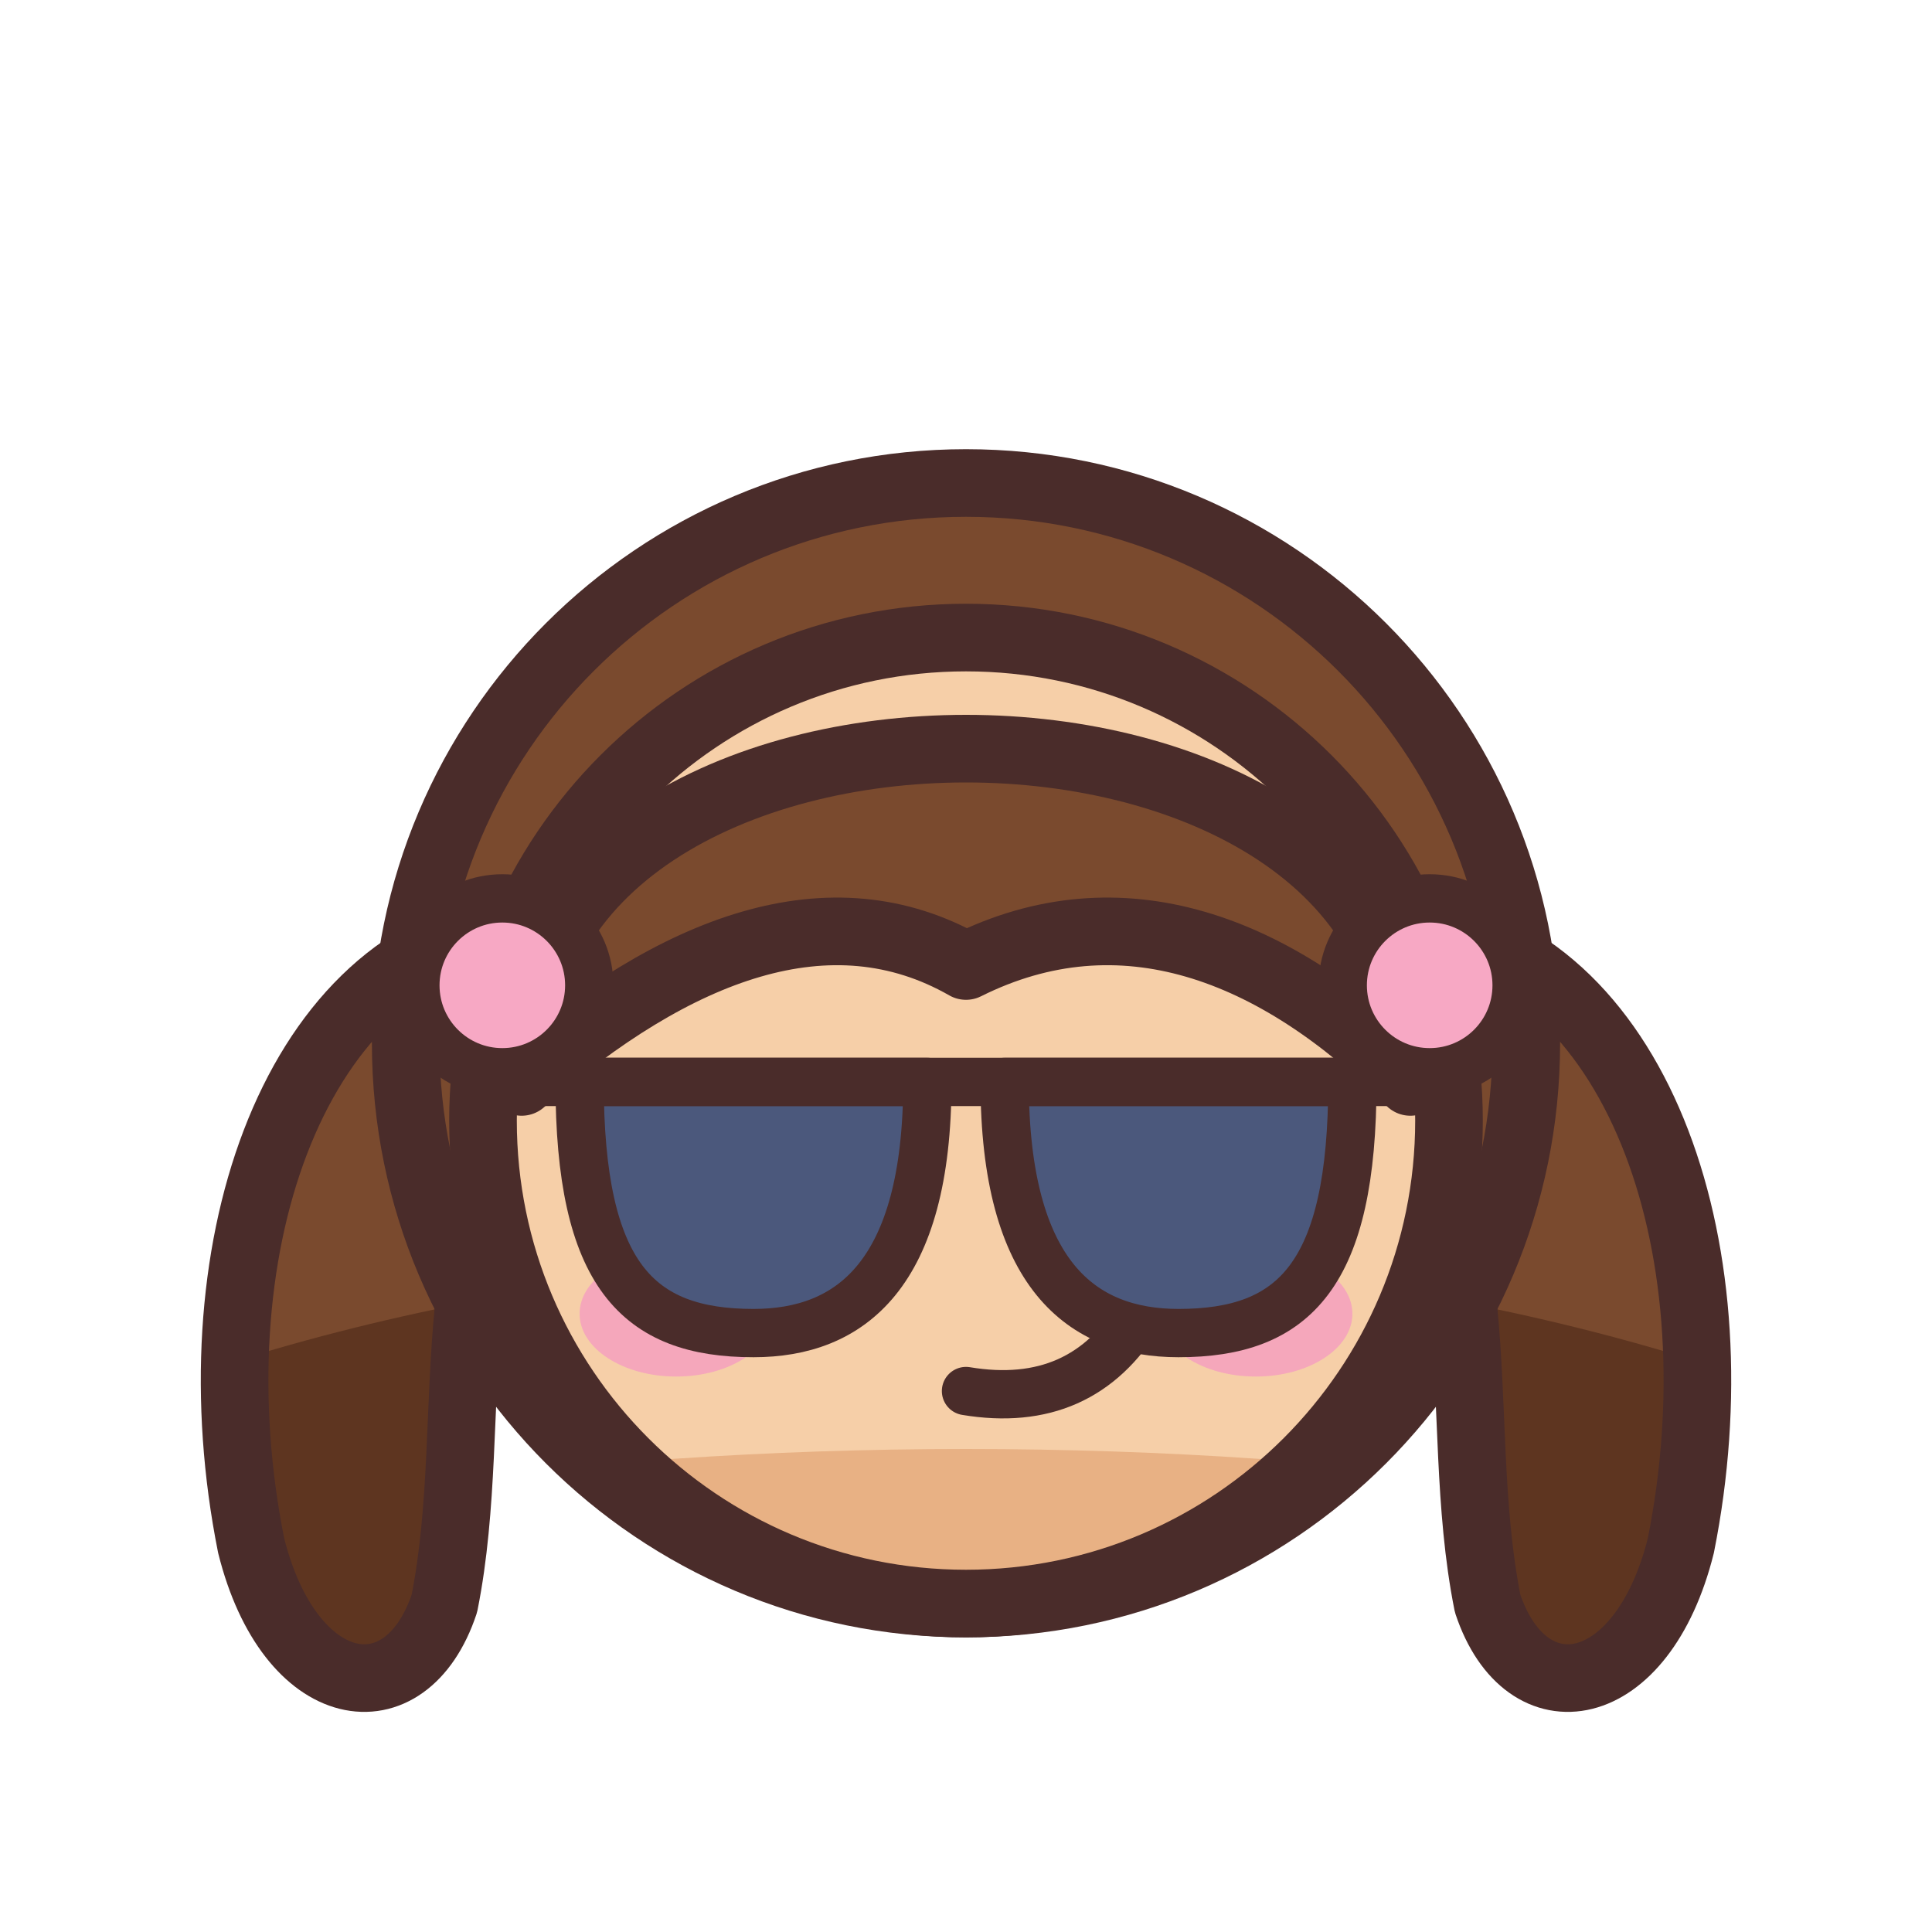
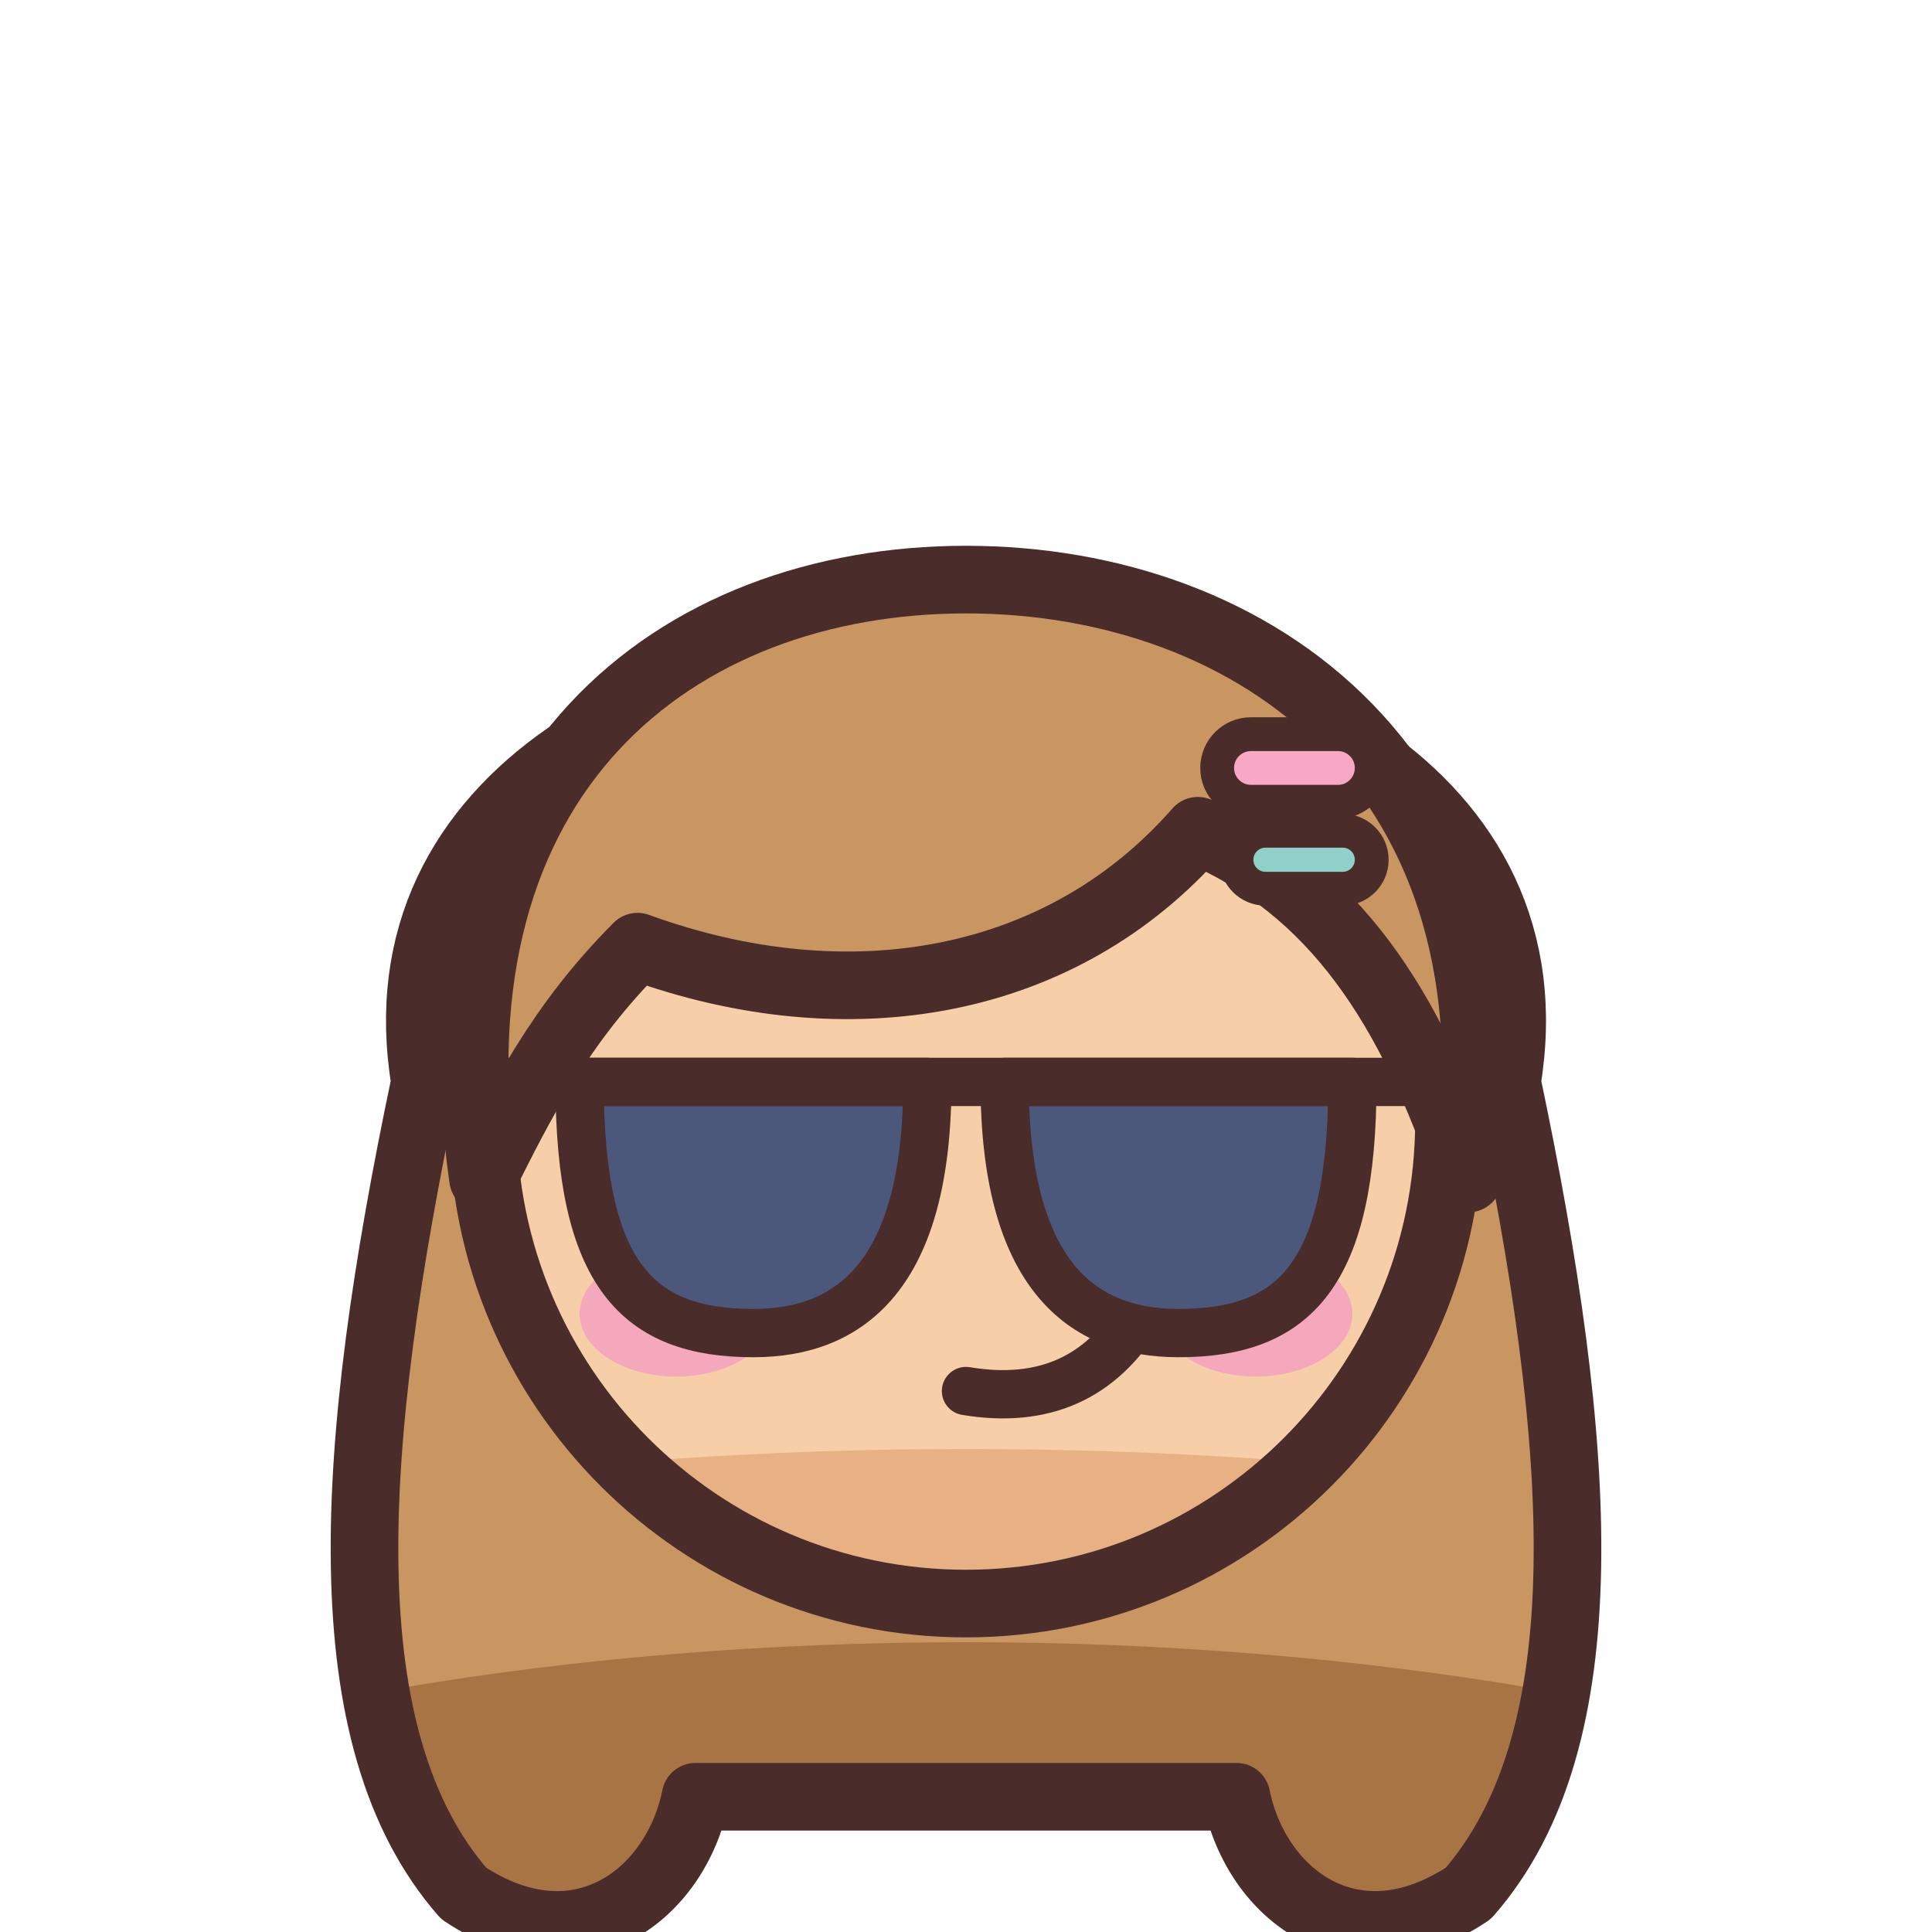
<svg xmlns="http://www.w3.org/2000/svg" viewBox="0 0 200 200">
-   <clipPath id="k611">
-     <path d="M52 96 C30 100 20 130 26 160 C30 176 42 178 46 166 C50 146 44 124 60 108Z" />
+   <clipPath id="k125">
+     <path d="M44 112 C34 52 166 52 156 112 C164 150 166 180 152 196 C140 204 130 196 128 186 L72 186 C70 196 60 204 48 196 C34 180 36 150 44 112Z" />
  </clipPath>
-   <path d="M52 96 C30 100 20 130 26 160 C30 176 42 178 46 166 C50 146 44 124 60 108Z" fill="#7A4A2E" />
-   <g clip-path="url(#k611)">
-     <ellipse cx="100" cy="210" rx="150" ry="80" fill="#5E3520" />
+   <path d="M44 112 C34 52 166 52 156 112 C164 150 166 180 152 196 C140 204 130 196 128 186 L72 186 C70 196 60 204 48 196 C34 180 36 150 44 112Z" fill="#C99561" />
+   <g clip-path="url(#k125)">
+     <ellipse cx="100" cy="230" rx="150" ry="60" fill="#A87444" />
  </g>
-   <path d="M52 96 C30 100 20 130 26 160 C30 176 42 178 46 166 C50 146 44 124 60 108Z" fill="none" stroke="#4A2C2A" stroke-width="7" stroke-linejoin="round" />
-   <clipPath id="k612">
-     <path d="M148 96 C170 100 180 130 174 160 C170 176 158 178 154 166 C150 146 156 124 140 108Z" />
-   </clipPath>
-   <path d="M148 96 C170 100 180 130 174 160 C170 176 158 178 154 166 C150 146 156 124 140 108Z" fill="#7A4A2E" />
-   <g clip-path="url(#k612)">
-     <ellipse cx="100" cy="210" rx="150" ry="80" fill="#5E3520" />
-   </g>
-   <path d="M148 96 C170 100 180 130 174 160 C170 176 158 178 154 166 C150 146 156 124 140 108Z" fill="none" stroke="#4A2C2A" stroke-width="7" stroke-linejoin="round" />
-   <clipPath id="k613">
-     <path d="M42 108 a58 58 0 1 0 116 0 a58 58 0 1 0 -116 0Z" />
-   </clipPath>
-   <path d="M42 108 a58 58 0 1 0 116 0 a58 58 0 1 0 -116 0Z" fill="#7A4A2E" />
-   <g clip-path="url(#k613)">
-     <ellipse cx="100" cy="210" rx="150" ry="80" fill="#5E3520" />
-   </g>
-   <path d="M42 108 a58 58 0 1 0 116 0 a58 58 0 1 0 -116 0Z" fill="none" stroke="#4A2C2A" stroke-width="7" stroke-linejoin="round" />
-   <clipPath id="k623">
+   <path d="M44 112 C34 52 166 52 156 112 C164 150 166 180 152 196 C140 204 130 196 128 186 L72 186 C70 196 60 204 48 196 C34 180 36 150 44 112Z" fill="none" stroke="#4A2C2A" stroke-width="7" stroke-linejoin="round" />
+   <clipPath id="k135">
    <path d="M50 116 a50 50 0 1 0 100 0 a50 50 0 1 0 -100 0Z" />
  </clipPath>
  <path d="M50 116 a50 50 0 1 0 100 0 a50 50 0 1 0 -100 0Z" fill="#F6CFA8" />
-   <g clip-path="url(#k623)">
+   <g clip-path="url(#k135)">
    <ellipse cx="100" cy="200" rx="150" ry="50" fill="#E8B184" />
  </g>
  <path d="M50 116 a50 50 0 1 0 100 0 a50 50 0 1 0 -100 0Z" fill="none" stroke="#4A2C2A" stroke-width="7" stroke-linejoin="round" />
-   <clipPath id="k617">
-     <path d="M54 112 C52 66 148 66 146 112 C132 98 116 92 100 100 C86 92 70 98 54 112Z" />
+   <clipPath id="k129">
+     <path d="M50 122 C44 80 70 60 100 60 C130 60 158 80 152 122 C146 104 138 92 124 86 C110 102 88 106 66 98 C58 106 54 114 50 122Z" />
  </clipPath>
-   <path d="M54 112 C52 66 148 66 146 112 C132 98 116 92 100 100 C86 92 70 98 54 112Z" fill="#7A4A2E" />
-   <g clip-path="url(#k617)">
-     <ellipse cx="100" cy="120" rx="150" ry="16" fill="#5E3520" />
+   <path d="M50 122 C44 80 70 60 100 60 C130 60 158 80 152 122 C146 104 138 92 124 86 C110 102 88 106 66 98 C58 106 54 114 50 122Z" fill="#C99561" />
+   <g clip-path="url(#k129)">
+     <ellipse cx="100" cy="130" rx="150" ry="16" fill="#A87444" />
  </g>
-   <path d="M54 112 C52 66 148 66 146 112 C132 98 116 92 100 100 C86 92 70 98 54 112Z" fill="none" stroke="#4A2C2A" stroke-width="7" stroke-linejoin="round" />
-   <clipPath id="k618">
-     <path d="M43 102 a9 9 0 1 0 18 0 a9 9 0 1 0 -18 0Z" />
+   <path d="M50 122 C44 80 70 60 100 60 C130 60 158 80 152 122 C146 104 138 92 124 86 C110 102 88 106 66 98 C58 106 54 114 50 122Z" fill="none" stroke="#4A2C2A" stroke-width="7" stroke-linejoin="round" />
+   <clipPath id="k130">
+     <path d="M129.5 76 h9.0 a3.5 3.5 0 0 1 3.5 3.5 v0.0 a3.5 3.5 0 0 1 -3.5 3.5 h-9.0 a3.5 3.5 0 0 1 -3.5 -3.5 v-0.0 a3.5 3.5 0 0 1 3.5 -3.5Z" />
  </clipPath>
-   <path d="M43 102 a9 9 0 1 0 18 0 a9 9 0 1 0 -18 0Z" fill="#F7A8C4" />
-   <g clip-path="url(#k618)">
-     <ellipse cx="100" cy="210" rx="150" ry="80" fill="#E883A8" />
-   </g>
-   <path d="M43 102 a9 9 0 1 0 18 0 a9 9 0 1 0 -18 0Z" fill="none" stroke="#4A2C2A" stroke-width="5" stroke-linejoin="round" />
-   <clipPath id="k619">
-     <path d="M139 102 a9 9 0 1 0 18 0 a9 9 0 1 0 -18 0Z" />
+   <path d="M129.5 76 h9.0 a3.5 3.5 0 0 1 3.5 3.5 v0.0 a3.5 3.5 0 0 1 -3.5 3.5 h-9.0 a3.5 3.5 0 0 1 -3.5 -3.5 v-0.0 a3.5 3.5 0 0 1 3.5 -3.5Z" fill="#F7A8C4" />
+   <path d="M129.5 76 h9.0 a3.5 3.5 0 0 1 3.5 3.5 v0.0 a3.5 3.5 0 0 1 -3.5 3.5 h-9.0 a3.5 3.5 0 0 1 -3.5 -3.5 v-0.0 a3.5 3.5 0 0 1 3.5 -3.5Z" fill="none" stroke="#4A2C2A" stroke-width="3.5" stroke-linejoin="round" />
+   <clipPath id="k131">
+     <path d="M131 86 h8 a3 3 0 0 1 3 3 v0 a3 3 0 0 1 -3 3 h-8 a3 3 0 0 1 -3 -3 v0 a3 3 0 0 1 3 -3Z" />
  </clipPath>
-   <path d="M139 102 a9 9 0 1 0 18 0 a9 9 0 1 0 -18 0Z" fill="#F7A8C4" />
-   <g clip-path="url(#k619)">
-     <ellipse cx="100" cy="210" rx="150" ry="80" fill="#E883A8" />
-   </g>
-   <path d="M139 102 a9 9 0 1 0 18 0 a9 9 0 1 0 -18 0Z" fill="none" stroke="#4A2C2A" stroke-width="5" stroke-linejoin="round" />
+   <path d="M131 86 h8 a3 3 0 0 1 3 3 v0 a3 3 0 0 1 -3 3 h-8 a3 3 0 0 1 -3 -3 v0 a3 3 0 0 1 3 -3Z" fill="#8FD0C8" />
+   <path d="M131 86 h8 a3 3 0 0 1 3 3 v0 a3 3 0 0 1 -3 3 h-8 a3 3 0 0 1 -3 -3 v0 a3 3 0 0 1 3 -3Z" fill="none" stroke="#4A2C2A" stroke-width="3.5" stroke-linejoin="round" />
  <ellipse cx="70" cy="136" rx="10" ry="6.5" fill="#F49AC1" opacity=".75" />
  <ellipse cx="130" cy="136" rx="10" ry="6.5" fill="#F49AC1" opacity=".75" />
  <path d="M100 144 Q112 146 118 136" fill="none" stroke="#4A2C2A" stroke-width="5" stroke-linecap="round" stroke-linejoin="round" />
-   <clipPath id="k609">
+   <clipPath id="k123">
    <path d="M60 112 H96 C96 132 88 138 78 138 C66 138 60 132 60 112Z" />
  </clipPath>
  <path d="M60 112 H96 C96 132 88 138 78 138 C66 138 60 132 60 112Z" fill="#4B587C" />
  <path d="M60 112 H96 C96 132 88 138 78 138 C66 138 60 132 60 112Z" fill="none" stroke="#4A2C2A" stroke-width="5" stroke-linejoin="round" />
-   <clipPath id="k610">
+   <clipPath id="k124">
    <path d="M104 112 H140 C140 132 134 138 122 138 C112 138 104 132 104 112Z" />
  </clipPath>
  <path d="M104 112 H140 C140 132 134 138 122 138 C112 138 104 132 104 112Z" fill="#4B587C" />
  <path d="M104 112 H140 C140 132 134 138 122 138 C112 138 104 132 104 112Z" fill="none" stroke="#4A2C2A" stroke-width="5" stroke-linejoin="round" />
  <path d="M52 112 H148" fill="none" stroke="#4A2C2A" stroke-width="5" stroke-linecap="round" stroke-linejoin="round" />
</svg>
